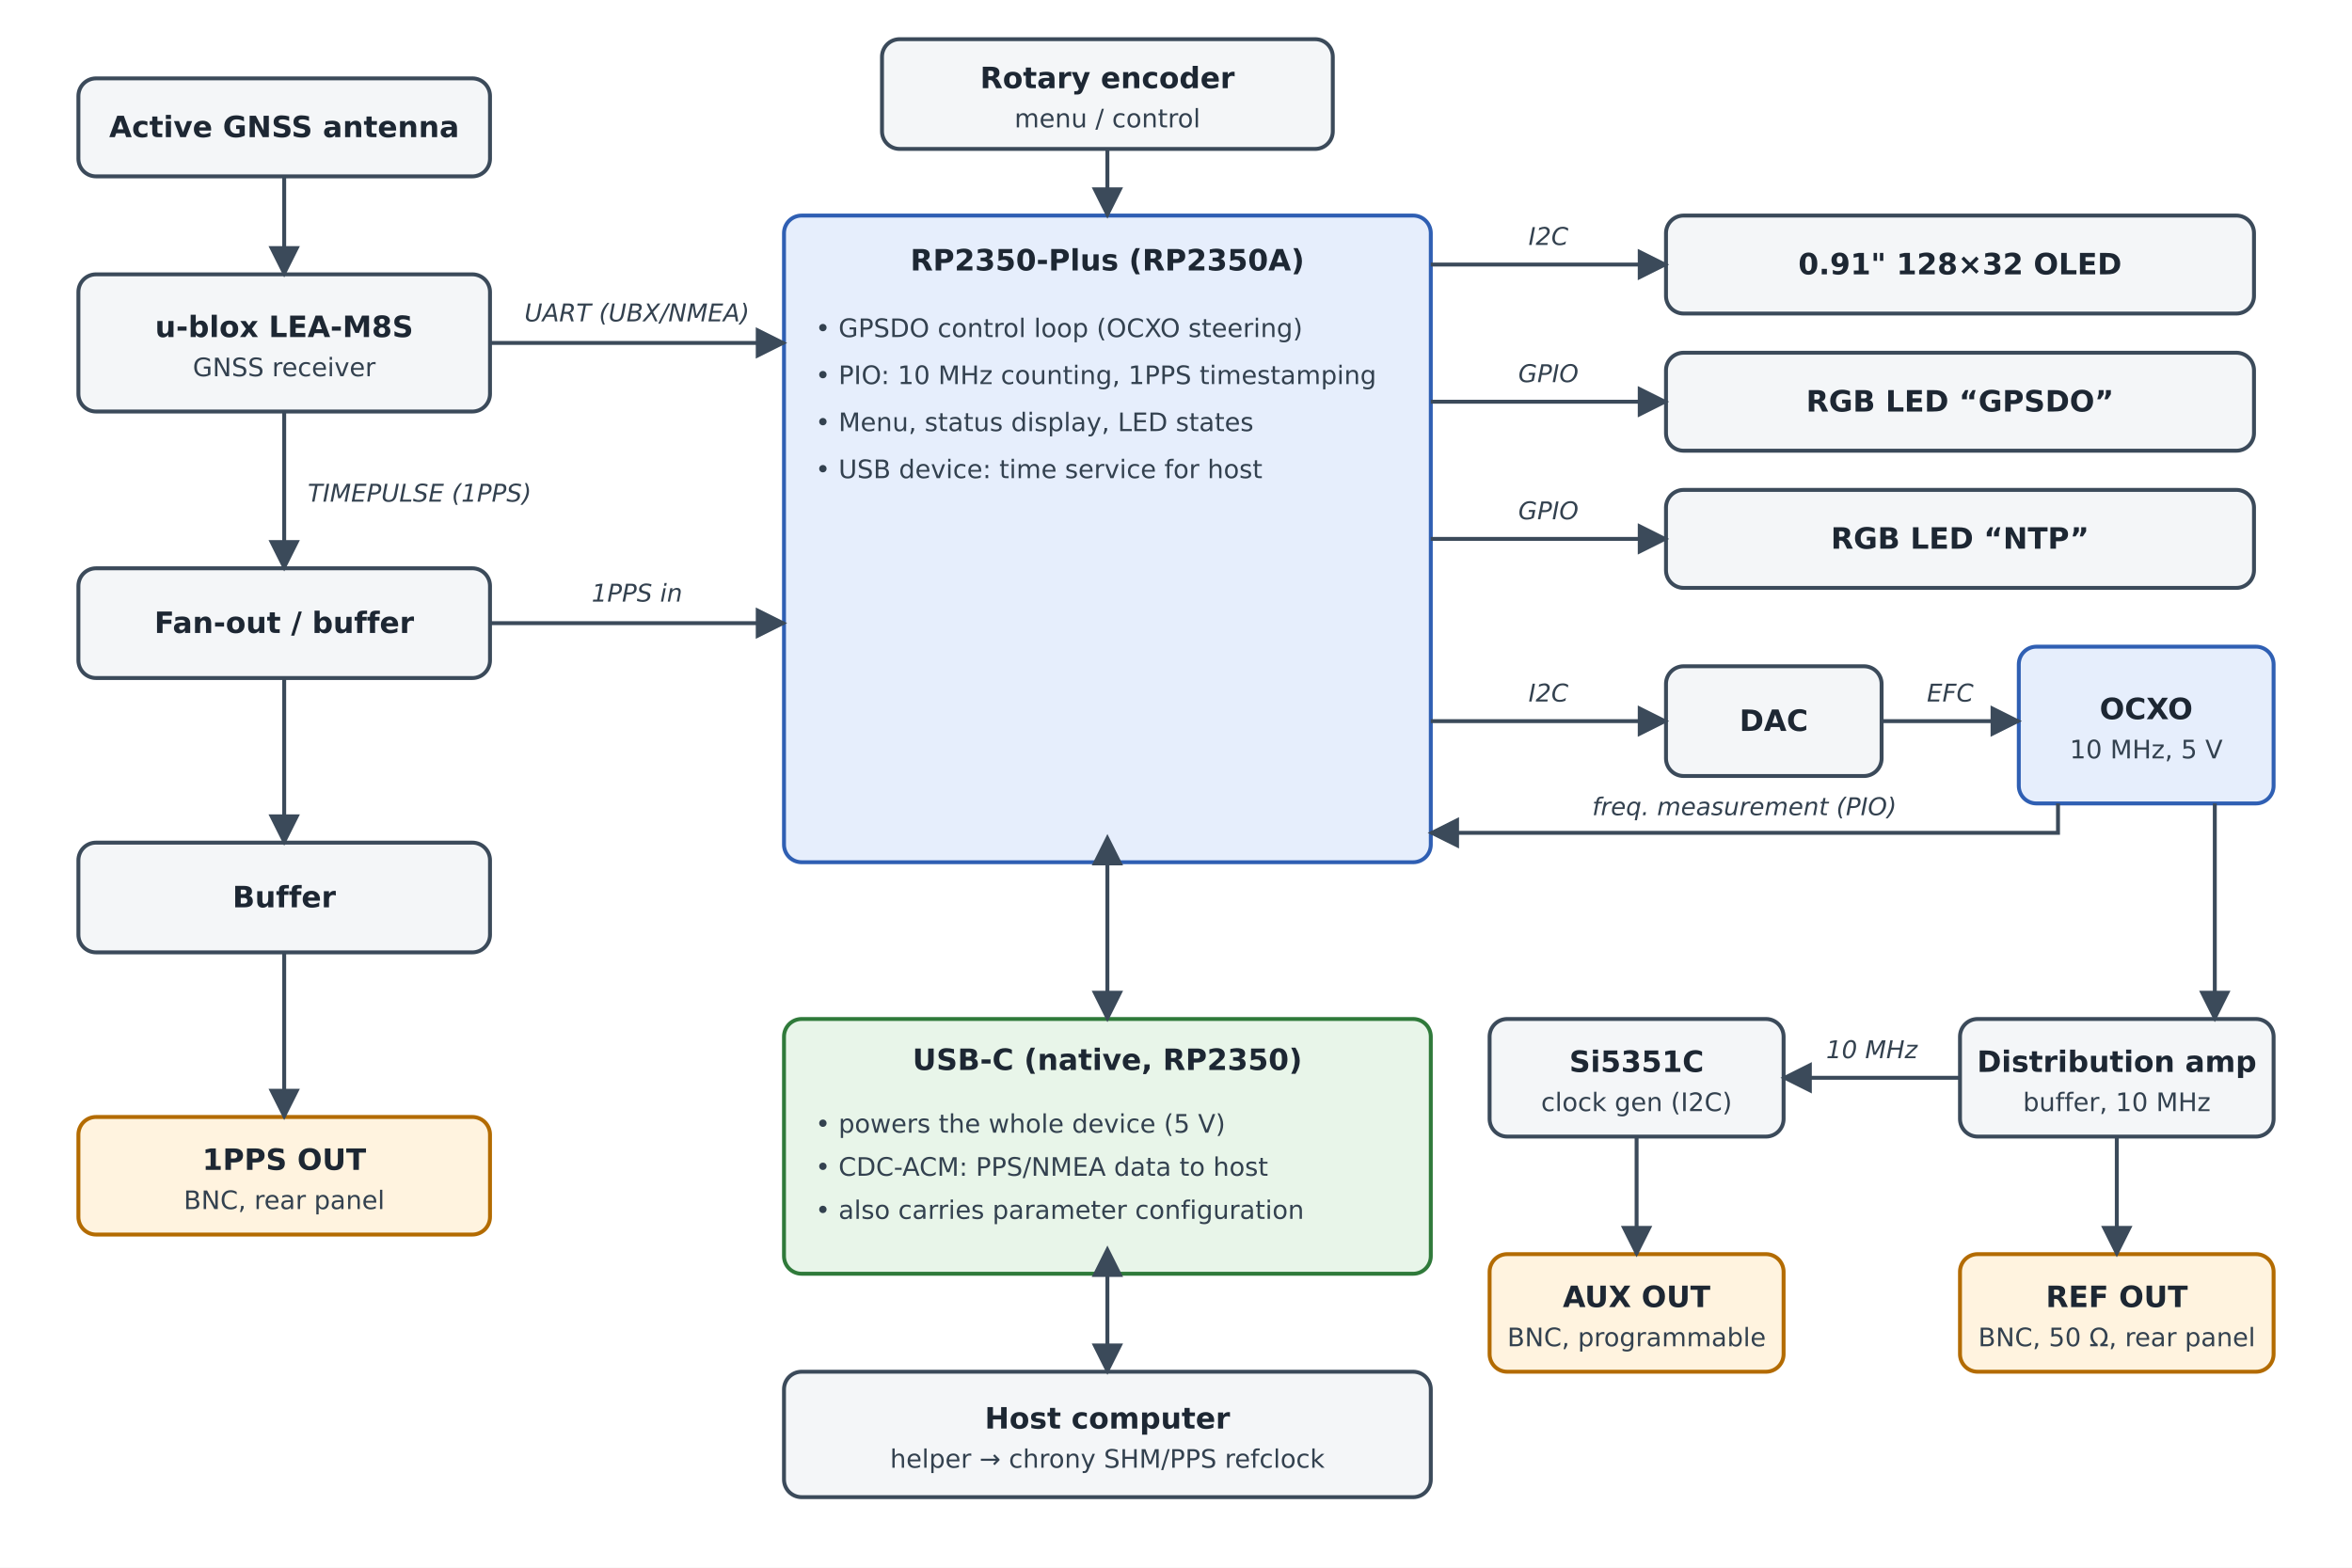
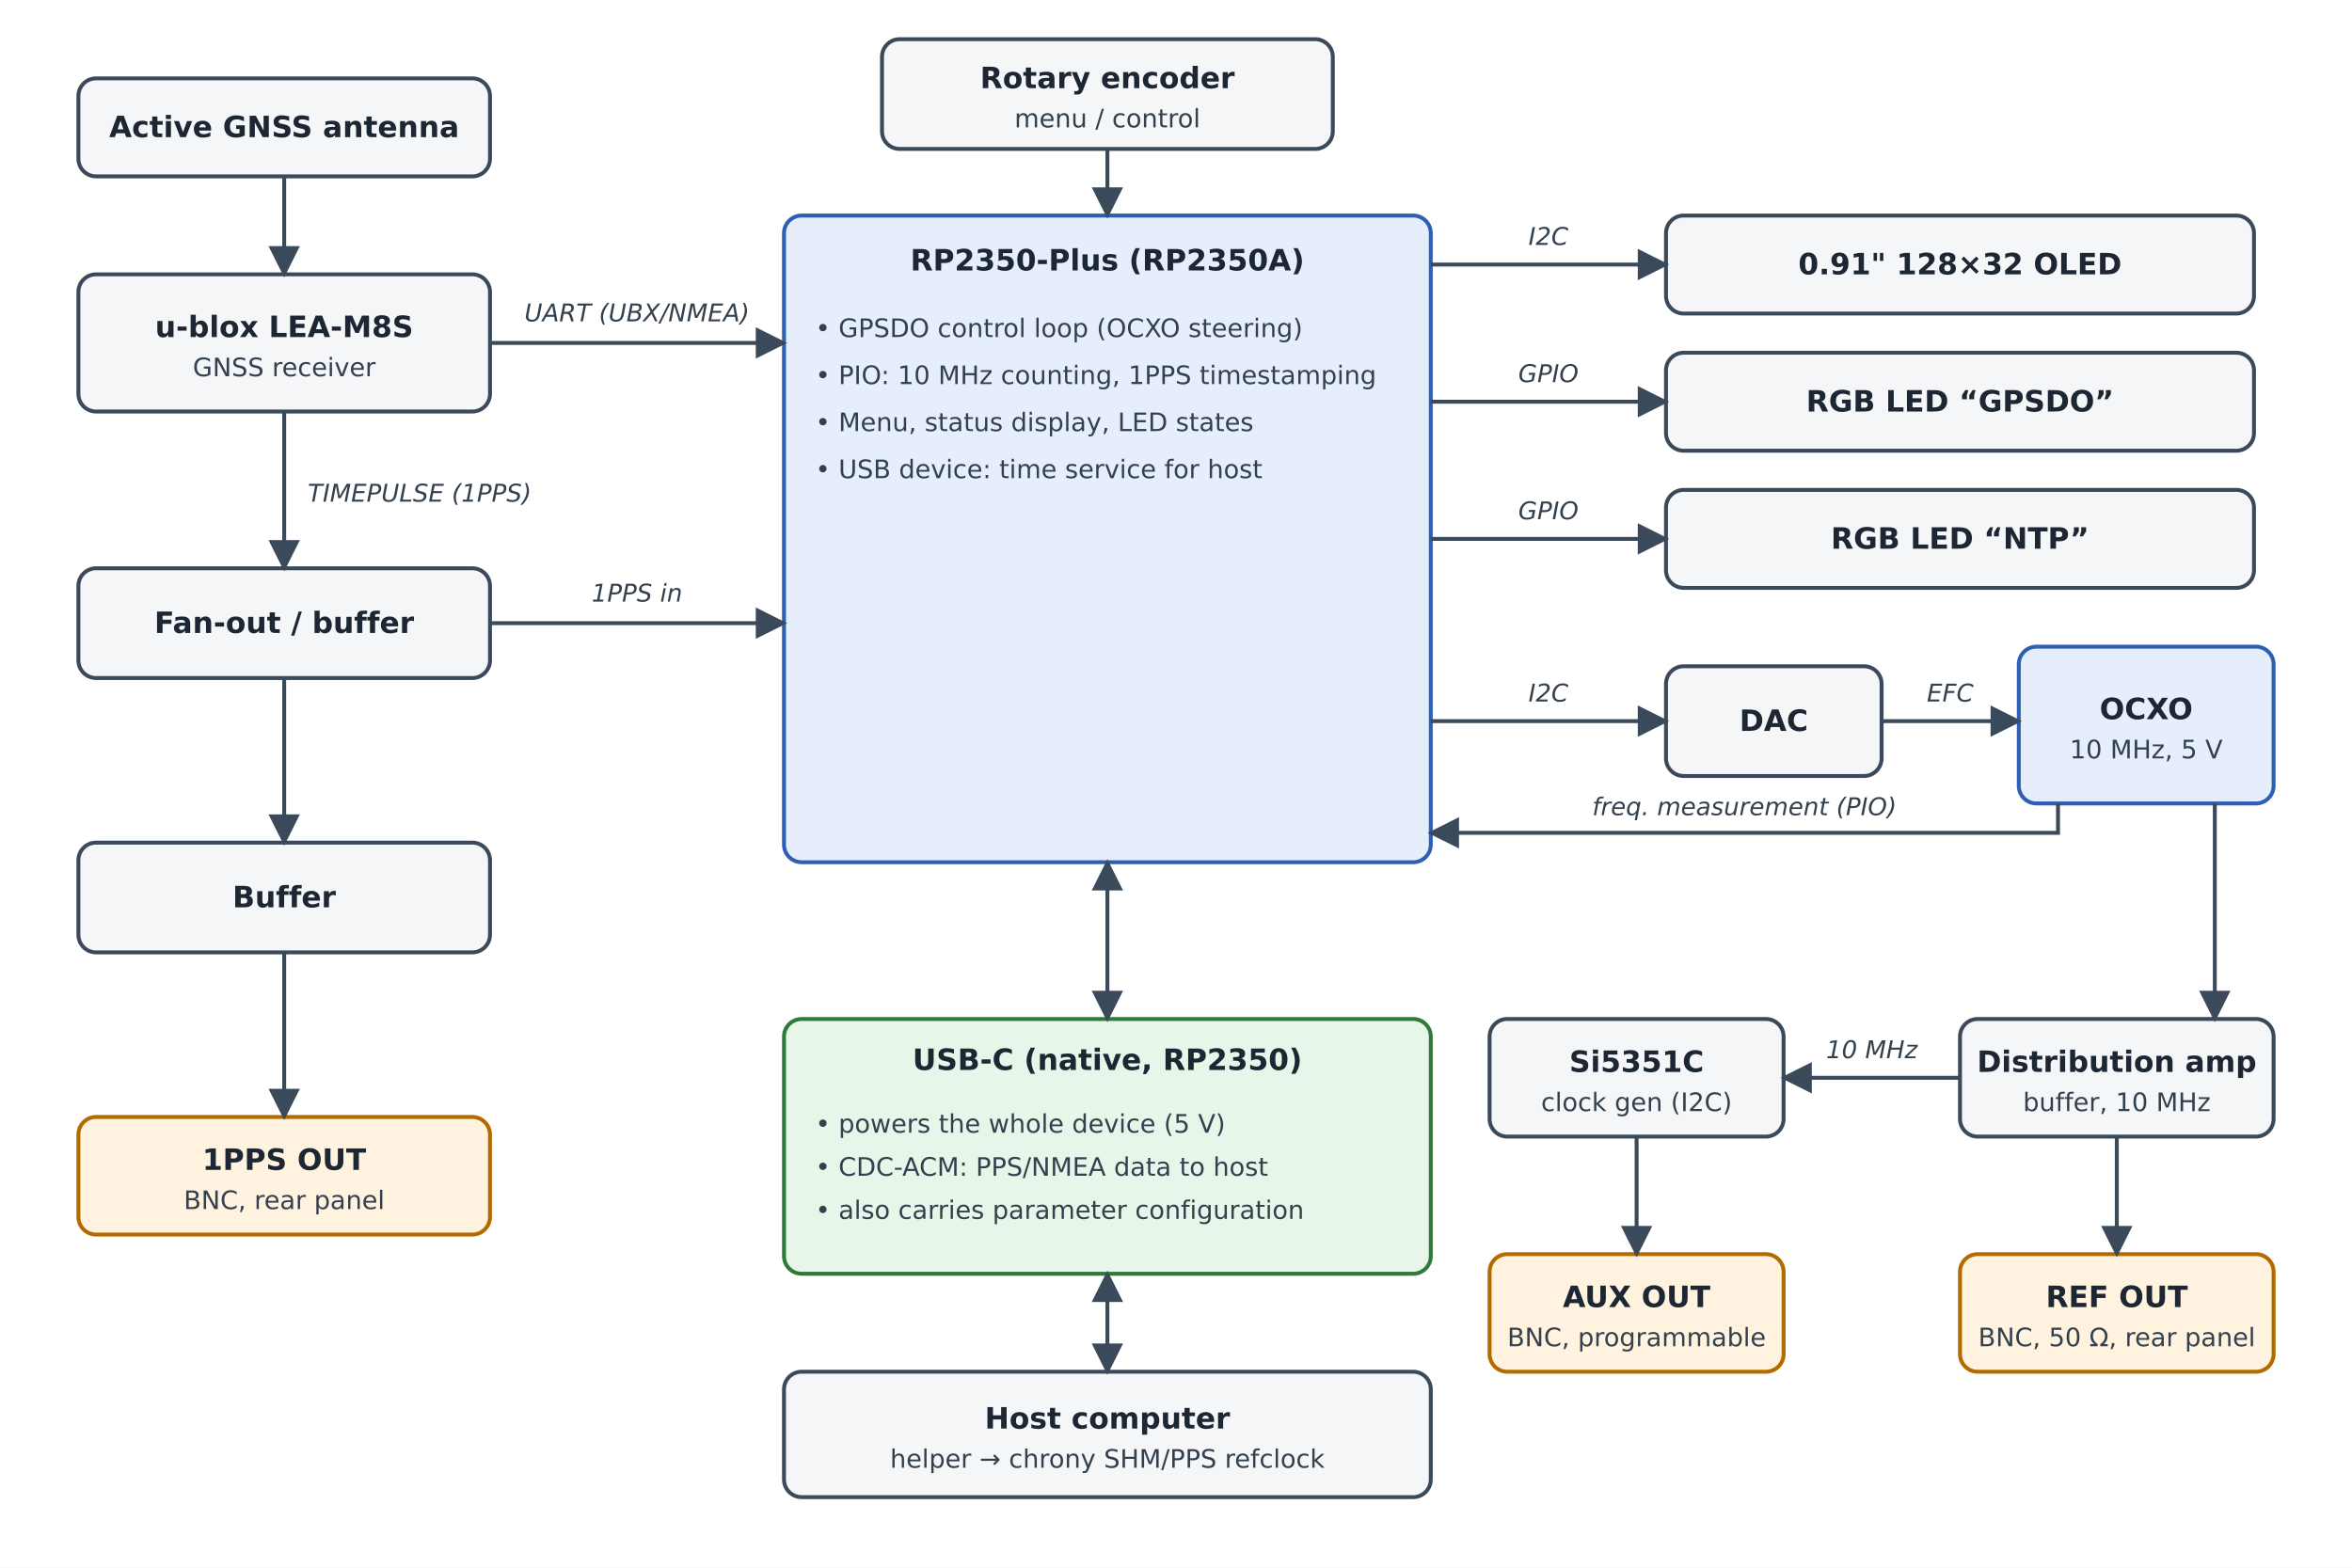
<svg xmlns="http://www.w3.org/2000/svg" viewBox="0 0 1200 800" width="1200" height="800" font-family="DejaVu Sans, Verdana, Arial, sans-serif">
  <defs>
    <marker id="a" viewBox="0 0 10 10" refX="9" refY="5" markerWidth="8" markerHeight="8" orient="auto">
      <path d="M0,0 L10,5 L0,10 z" fill="#3b4a5a" />
    </marker>
-     <marker id="as" viewBox="0 0 10 10" refX="1" refY="5" markerWidth="8" markerHeight="8" orient="auto-start-reverse">
+     <marker id="as" viewBox="0 0 10 10" refX="9" refY="5" markerWidth="8" markerHeight="8" orient="auto-start-reverse">
      <path d="M0,0 L10,5 L0,10 z" fill="#3b4a5a" />
    </marker>
  </defs>
  <style>.t{font-size:15px;font-weight:700;fill:#1d2733}.s{font-size:13px;fill:#33414f}.l{font-size:12.5px;fill:#33414f;font-style:italic}</style>
  <rect width="1200" height="800" fill="#ffffff" />
  <rect x="40" y="40" width="210" height="50" rx="9" fill="#f4f6f8" stroke="#3b4a5a" stroke-width="2" />
  <text x="145.0" y="70.0" text-anchor="middle" class="t">Active GNSS antenna</text>
  <rect x="40" y="140" width="210" height="70" rx="9" fill="#f4f6f8" stroke="#3b4a5a" stroke-width="2" />
  <text x="145.0" y="172.0" text-anchor="middle" class="t">u-blox LEA-M8S</text>
  <text x="145.0" y="192.0" text-anchor="middle" class="s">GNSS receiver</text>
  <path d="M145,90 L145,140" fill="none" stroke="#3b4a5a" stroke-width="2" marker-end="url(#a)" />
  <rect x="40" y="290" width="210" height="56" rx="9" fill="#f4f6f8" stroke="#3b4a5a" stroke-width="2" />
  <text x="145.0" y="323.0" text-anchor="middle" class="t">Fan-out / buffer</text>
  <path d="M145,210 L145,290" fill="none" stroke="#3b4a5a" stroke-width="2" marker-end="url(#a)" />
  <text x="157" y="256" text-anchor="start" class="l">TIMEPULSE (1PPS)</text>
  <rect x="40" y="430" width="210" height="56" rx="9" fill="#f4f6f8" stroke="#3b4a5a" stroke-width="2" />
  <text x="145.0" y="463.0" text-anchor="middle" class="t">Buffer</text>
  <path d="M145,346 L145,430" fill="none" stroke="#3b4a5a" stroke-width="2" marker-end="url(#a)" />
  <rect x="40" y="570" width="210" height="60" rx="9" fill="#fff3df" stroke="#b36b00" stroke-width="2" />
  <text x="145.0" y="597.0" text-anchor="middle" class="t">1PPS OUT</text>
  <text x="145.0" y="617.0" text-anchor="middle" class="s">BNC, rear panel</text>
  <path d="M145,486 L145,570" fill="none" stroke="#3b4a5a" stroke-width="2" marker-end="url(#a)" />
  <rect x="400" y="110" width="330" height="330" rx="9" fill="#e6eefc" stroke="#2f5fb3" stroke-width="2" />
  <text x="565.0" y="280.0" text-anchor="middle" class="t" />
  <text x="565" y="138" text-anchor="middle" class="t">RP2350-Plus (RP2350A)</text>
  <text x="416" y="172" class="s">• GPSDO control loop (OCXO steering)</text>
  <text x="416" y="196" class="s">• PIO: 10 MHz counting, 1PPS timestamping</text>
  <text x="416" y="220" class="s">• Menu, status display, LED states</text>
  <text x="416" y="244" class="s">• USB device: time service for host</text>
  <rect x="450" y="20" width="230" height="56" rx="9" fill="#f4f6f8" stroke="#3b4a5a" stroke-width="2" />
  <text x="565.0" y="45.0" text-anchor="middle" class="t">Rotary encoder</text>
  <text x="565.0" y="65.0" text-anchor="middle" class="s">menu / control</text>
  <path d="M565,76 L565,110" fill="none" stroke="#3b4a5a" stroke-width="2" marker-end="url(#a)" />
  <path d="M250,175 L400,175" fill="none" stroke="#3b4a5a" stroke-width="2" marker-end="url(#a)" />
  <text x="325" y="164" text-anchor="middle" class="l">UART (UBX/NMEA)</text>
  <path d="M250,318 L400,318" fill="none" stroke="#3b4a5a" stroke-width="2" marker-end="url(#a)" />
  <text x="325" y="307" text-anchor="middle" class="l">1PPS in</text>
  <rect x="850" y="110" width="300" height="50" rx="9" fill="#f4f6f8" stroke="#3b4a5a" stroke-width="2" />
  <text x="1000.0" y="140.0" text-anchor="middle" class="t">0.91" 128×32 OLED</text>
  <path d="M730,135 L850,135" fill="none" stroke="#3b4a5a" stroke-width="2" marker-end="url(#a)" />
  <text x="790" y="125" text-anchor="middle" class="l">I2C</text>
  <rect x="850" y="180" width="300" height="50" rx="9" fill="#f4f6f8" stroke="#3b4a5a" stroke-width="2" />
  <text x="1000.0" y="210.0" text-anchor="middle" class="t">RGB LED “GPSDO”</text>
  <path d="M730,205 L850,205" fill="none" stroke="#3b4a5a" stroke-width="2" marker-end="url(#a)" />
  <text x="790" y="195" text-anchor="middle" class="l">GPIO</text>
  <rect x="850" y="250" width="300" height="50" rx="9" fill="#f4f6f8" stroke="#3b4a5a" stroke-width="2" />
  <text x="1000.0" y="280.0" text-anchor="middle" class="t">RGB LED “NTP”</text>
  <path d="M730,275 L850,275" fill="none" stroke="#3b4a5a" stroke-width="2" marker-end="url(#a)" />
  <text x="790" y="265" text-anchor="middle" class="l">GPIO</text>
  <rect x="850" y="340" width="110" height="56" rx="9" fill="#f4f6f8" stroke="#3b4a5a" stroke-width="2" />
  <text x="905.0" y="373.0" text-anchor="middle" class="t">DAC</text>
  <path d="M730,368 L850,368" fill="none" stroke="#3b4a5a" stroke-width="2" marker-end="url(#a)" />
  <text x="790" y="358" text-anchor="middle" class="l">I2C</text>
  <rect x="1030" y="330" width="130" height="80" rx="9" fill="#e6eefc" stroke="#2f5fb3" stroke-width="2" />
  <text x="1095.0" y="367.0" text-anchor="middle" class="t">OCXO</text>
  <text x="1095.0" y="387.0" text-anchor="middle" class="s">10 MHz, 5 V</text>
  <path d="M960,368 L1030,368" fill="none" stroke="#3b4a5a" stroke-width="2" marker-end="url(#a)" />
  <text x="995" y="358" text-anchor="middle" class="l">EFC</text>
  <path d="M1050,410 L1050,425 L730,425" fill="none" stroke="#3b4a5a" stroke-width="2" marker-end="url(#a)" />
  <text x="890" y="416" text-anchor="middle" class="l">freq. measurement (PIO)</text>
  <rect x="1000" y="520" width="160" height="60" rx="9" fill="#f4f6f8" stroke="#3b4a5a" stroke-width="2" />
  <text x="1080.0" y="547.0" text-anchor="middle" class="t">Distribution amp</text>
  <text x="1080.0" y="567.0" text-anchor="middle" class="s">buffer, 10 MHz</text>
  <path d="M1130,410 L1130,520" fill="none" stroke="#3b4a5a" stroke-width="2" marker-end="url(#a)" />
  <rect x="1000" y="640" width="160" height="60" rx="9" fill="#fff3df" stroke="#b36b00" stroke-width="2" />
  <text x="1080.0" y="667.0" text-anchor="middle" class="t">REF OUT</text>
  <text x="1080.0" y="687.0" text-anchor="middle" class="s">BNC, 50 Ω, rear panel</text>
  <path d="M1080,580 L1080,640" fill="none" stroke="#3b4a5a" stroke-width="2" marker-end="url(#a)" />
  <rect x="760" y="520" width="150" height="60" rx="9" fill="#f4f6f8" stroke="#3b4a5a" stroke-width="2" />
  <text x="835.0" y="547.0" text-anchor="middle" class="t">Si5351C</text>
  <text x="835.0" y="567.0" text-anchor="middle" class="s">clock gen (I2C)</text>
  <path d="M1000,550 L910,550" fill="none" stroke="#3b4a5a" stroke-width="2" marker-end="url(#a)" />
  <text x="955" y="540" text-anchor="middle" class="l">10 MHz</text>
  <rect x="760" y="640" width="150" height="60" rx="9" fill="#fff3df" stroke="#b36b00" stroke-width="2" />
  <text x="835.0" y="667.0" text-anchor="middle" class="t">AUX OUT</text>
  <text x="835.0" y="687.0" text-anchor="middle" class="s">BNC, programmable</text>
  <path d="M835,580 L835,640" fill="none" stroke="#3b4a5a" stroke-width="2" marker-end="url(#a)" />
  <rect x="400" y="520" width="330" height="130" rx="9" fill="#e8f5e9" stroke="#2f7a3a" stroke-width="2" />
  <text x="565.0" y="546" text-anchor="middle" class="t">USB-C (native, RP2350)</text>
  <text x="416" y="578" class="s">• powers the whole device (5 V)</text>
  <text x="416" y="600" class="s">• CDC-ACM: PPS/NMEA data to host</text>
  <text x="416" y="622" class="s">• also carries parameter configuration</text>
  <path d="M565,440 L565,520" fill="none" stroke="#3b4a5a" stroke-width="2" marker-end="url(#a)" marker-start="url(#as)" />
  <rect x="400" y="700" width="330" height="64" rx="9" fill="#f4f6f8" stroke="#3b4a5a" stroke-width="2" />
  <text x="565.0" y="729.0" text-anchor="middle" class="t">Host computer</text>
  <text x="565.0" y="749.0" text-anchor="middle" class="s">helper → chrony SHM/PPS refclock</text>
  <path d="M565,650 L565,700" fill="none" stroke="#3b4a5a" stroke-width="2" marker-end="url(#a)" marker-start="url(#as)" />
</svg>
